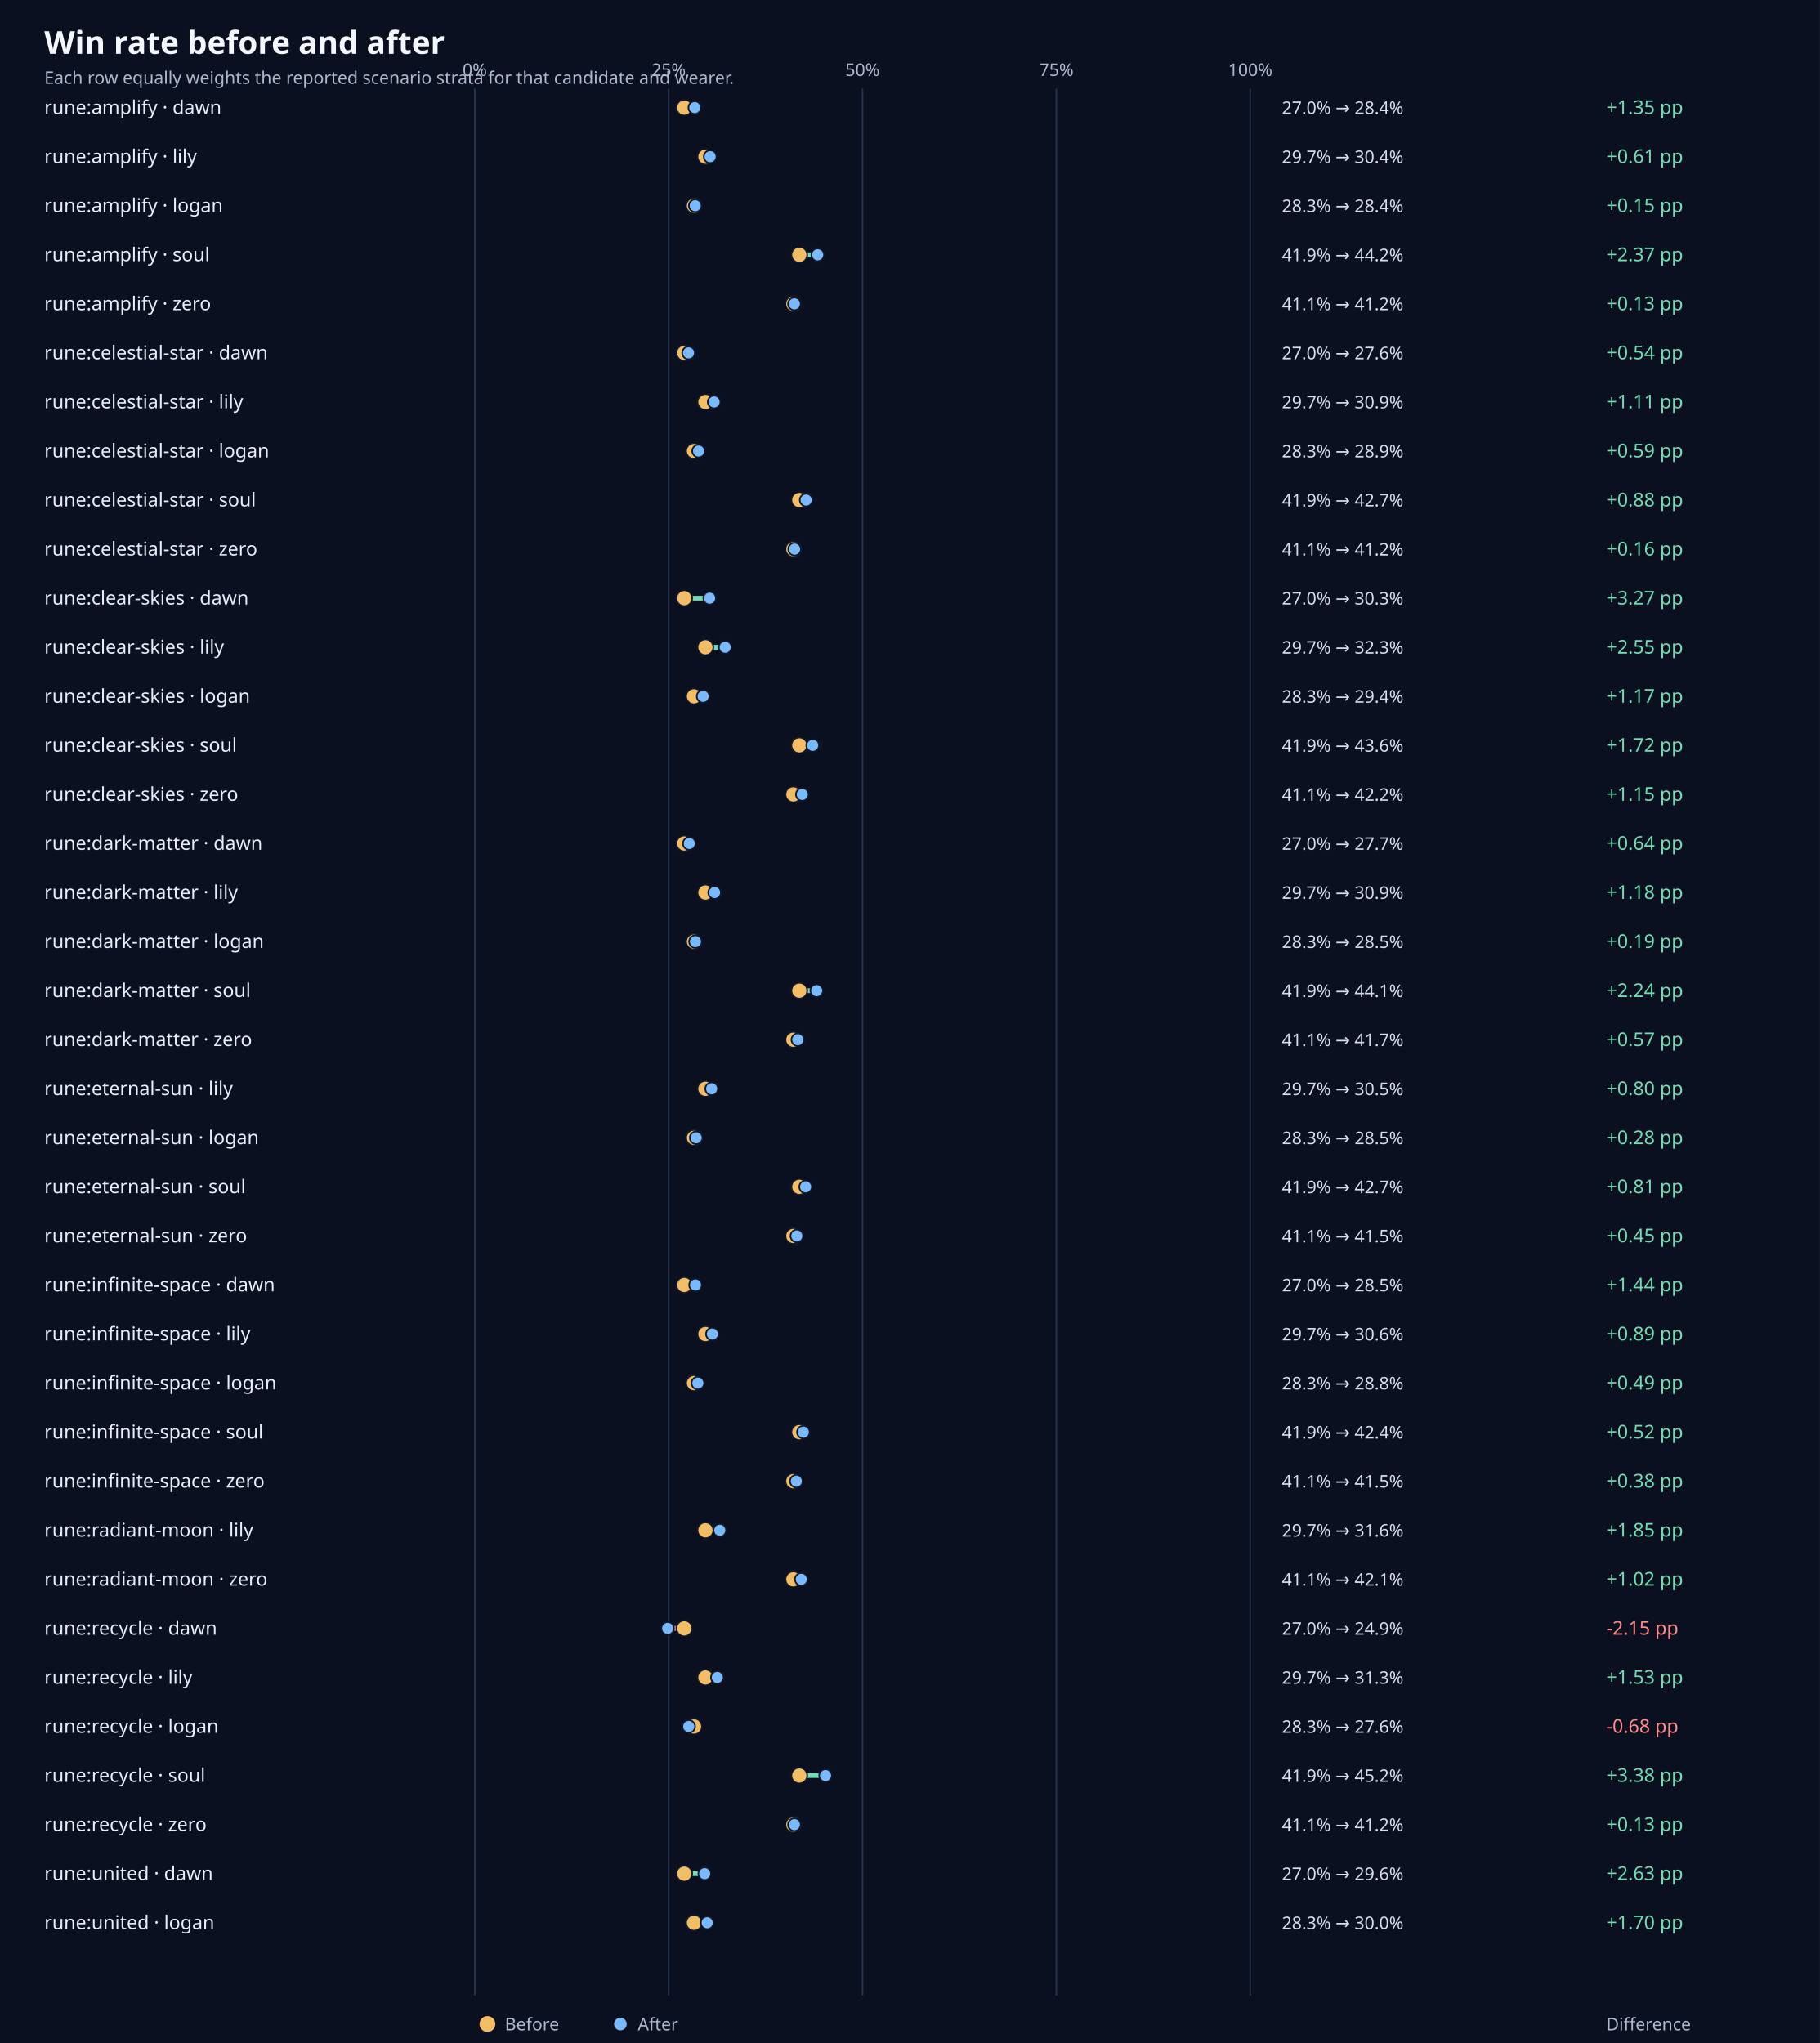
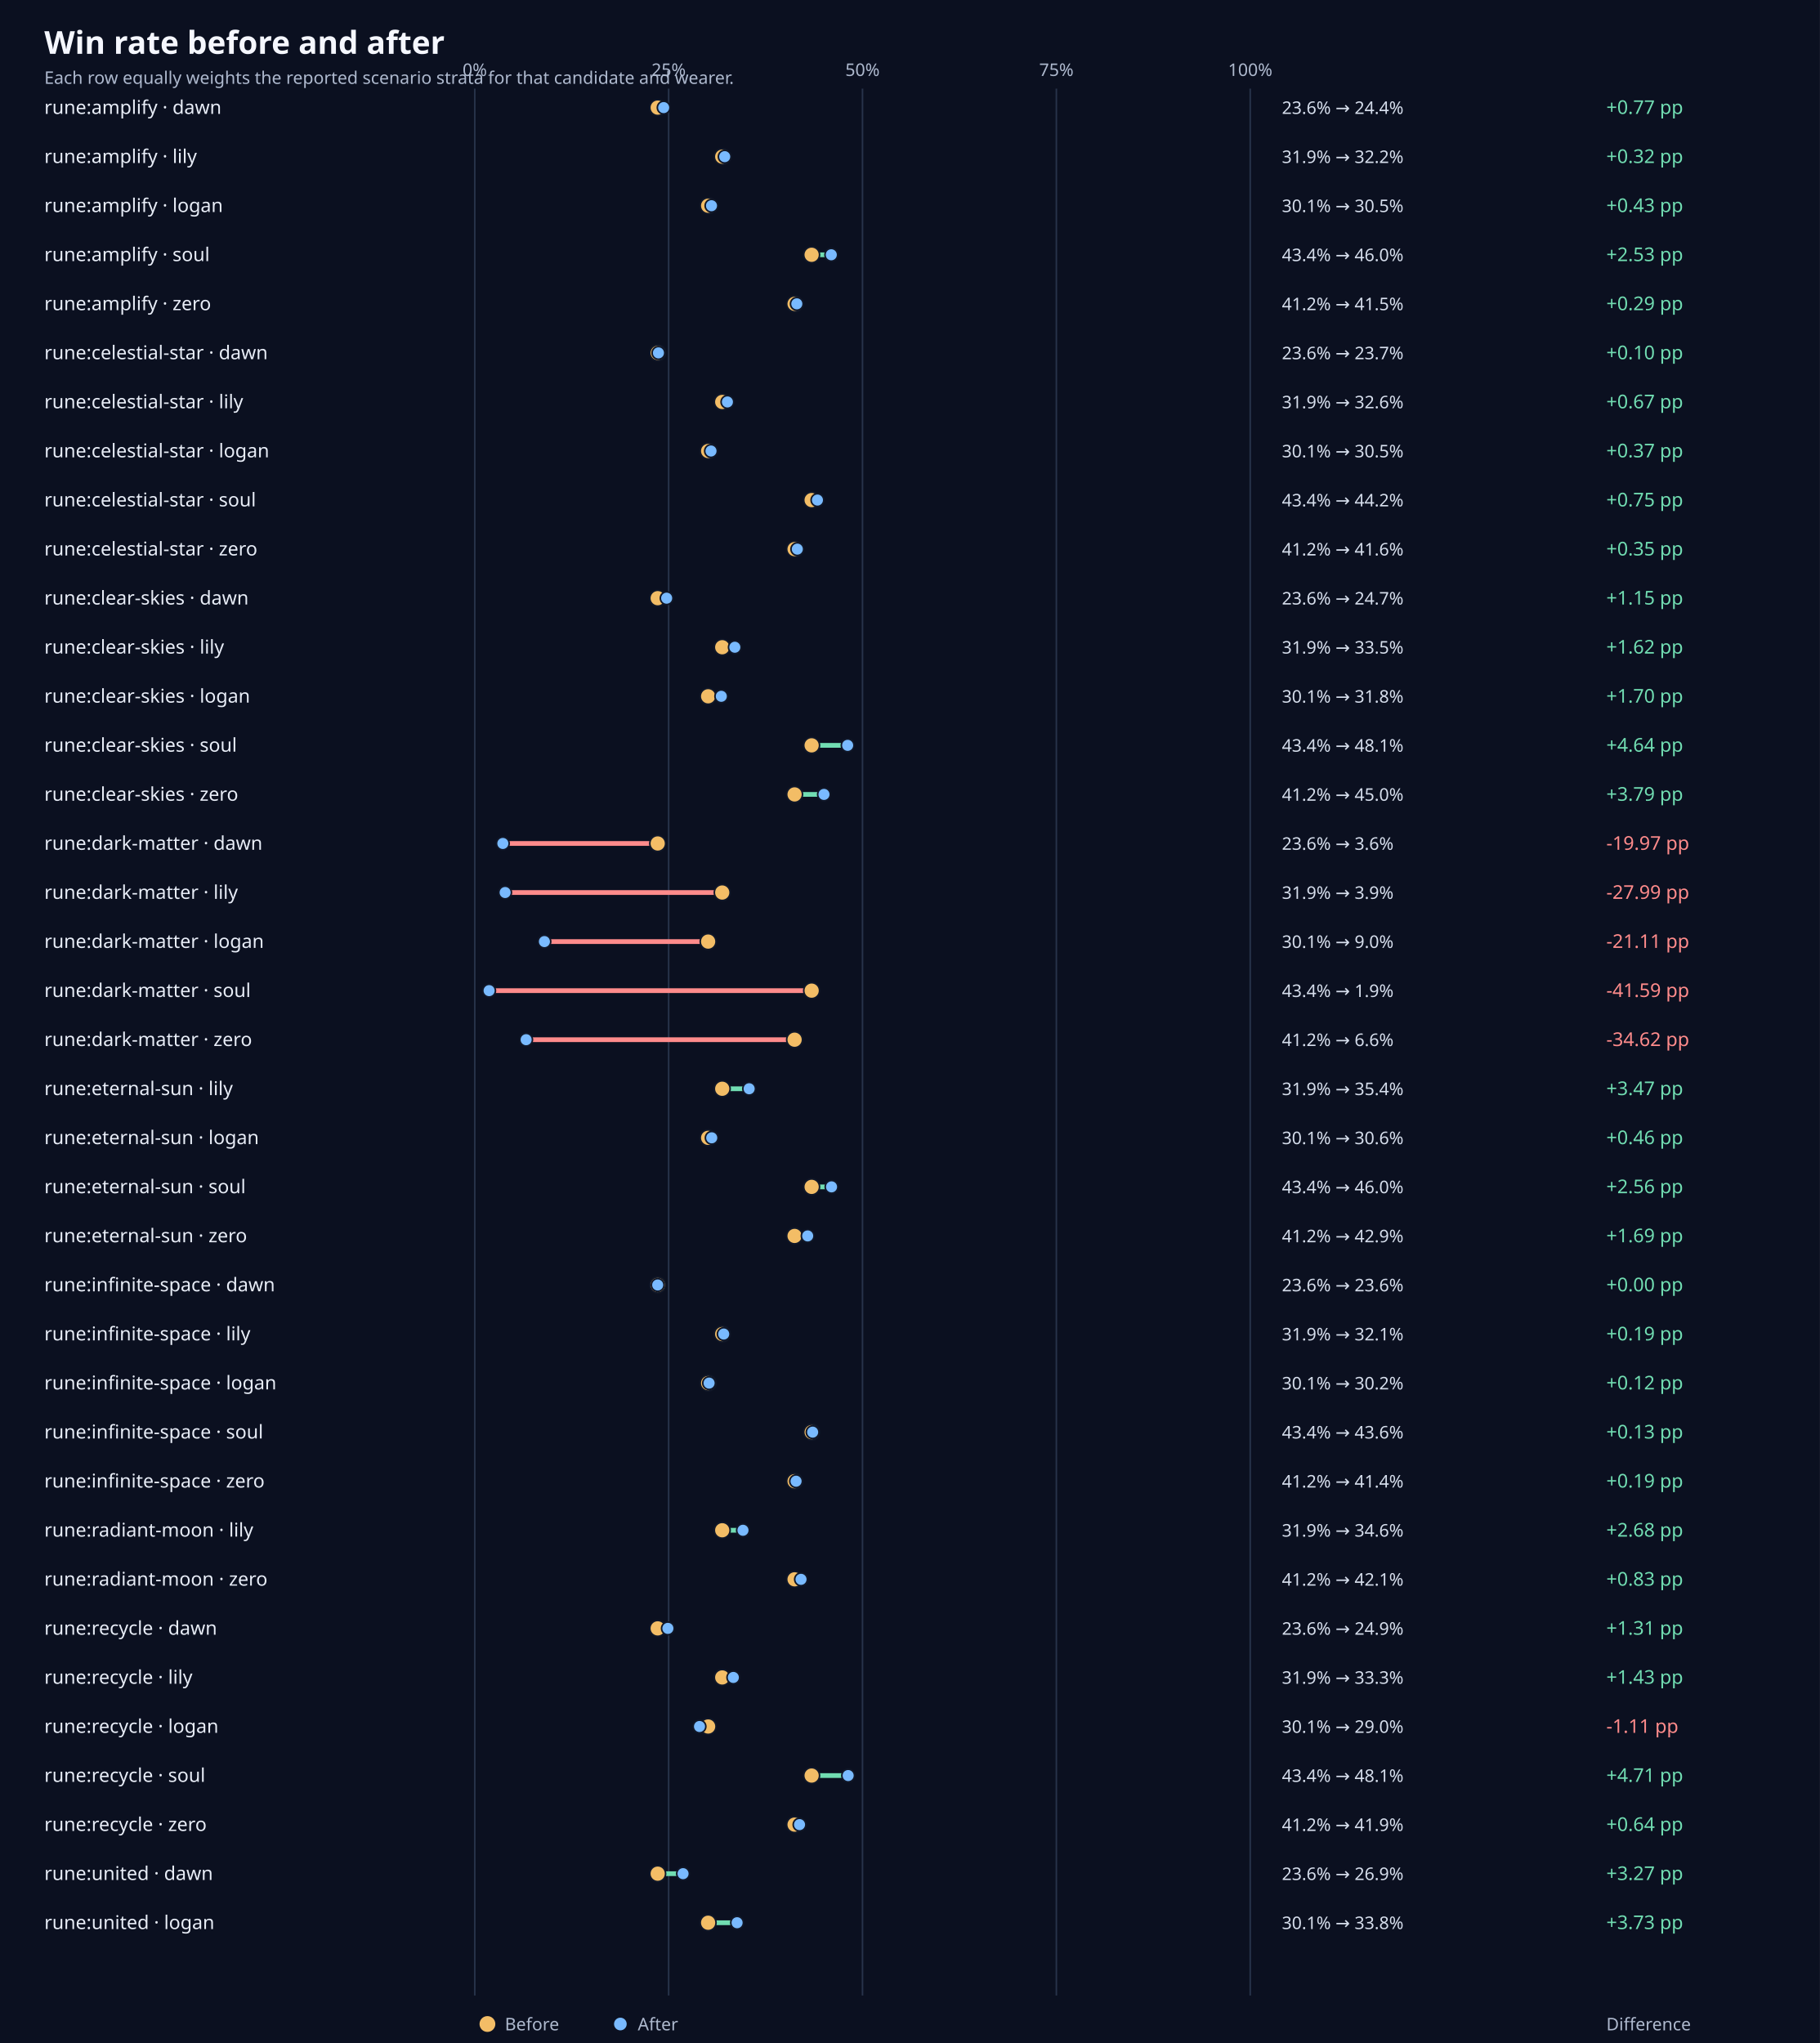
<svg xmlns="http://www.w3.org/2000/svg" viewBox="0 0 1150 1291" role="img" aria-labelledby="title description">
  <rect width="100%" height="100%" fill="#0b1020" />
  <text x="28" y="34" fill="#f5f7ff" font-size="20" font-family="system-ui,sans-serif" font-weight="700">Win rate before and after</text>
  <text x="28" y="53" fill="#aeb9ce" font-size="11" font-family="system-ui,sans-serif">Each row equally weights the reported scenario strata for that candidate and wearer.</text>
  <line x1="300" y1="56" x2="300" y2="1261" stroke="#27334a" stroke-width="1" />
  <text x="300" y="48" fill="#aeb9ce" font-size="11" text-anchor="middle" font-family="system-ui,sans-serif">0%</text>
  <line x1="422.5" y1="56" x2="422.5" y2="1261" stroke="#27334a" stroke-width="1" />
  <text x="422.5" y="48" fill="#aeb9ce" font-size="11" text-anchor="middle" font-family="system-ui,sans-serif">25%</text>
  <line x1="545" y1="56" x2="545" y2="1261" stroke="#27334a" stroke-width="1" />
  <text x="545" y="48" fill="#aeb9ce" font-size="11" text-anchor="middle" font-family="system-ui,sans-serif">50%</text>
  <line x1="667.5" y1="56" x2="667.5" y2="1261" stroke="#27334a" stroke-width="1" />
  <text x="667.5" y="48" fill="#aeb9ce" font-size="11" text-anchor="middle" font-family="system-ui,sans-serif">75%</text>
  <line x1="790" y1="56" x2="790" y2="1261" stroke="#27334a" stroke-width="1" />
  <text x="790" y="48" fill="#aeb9ce" font-size="11" text-anchor="middle" font-family="system-ui,sans-serif">100%</text>
  <text x="28" y="72" fill="#e8edf7" font-size="12" font-family="system-ui,sans-serif">rune:amplify · dawn</text>
-   <line x1="432.394" y1="68" x2="438.99" y2="68" stroke="#71ddb2" stroke-width="3" />
-   <circle cx="432.394" cy="68" r="5" fill="#f3bd66" stroke="#101728" stroke-width="1" />
-   <circle cx="438.99" cy="68" r="4" fill="#79baff" stroke="#101728" stroke-width="1" />
-   <text x="810" y="72" fill="#d6deec" font-size="11" font-family="system-ui,sans-serif">27.0% → 28.4%</text>
-   <text x="1015" y="72" fill="#71ddb2" font-size="12" font-family="system-ui,sans-serif">+1.35 pp</text>
+   <line x1="415.59" y1="68" x2="419.359" y2="68" stroke="#71ddb2" stroke-width="3" />
+   <circle cx="415.59" cy="68" r="5" fill="#f3bd66" stroke="#101728" stroke-width="1" />
+   <circle cx="419.359" cy="68" r="4" fill="#79baff" stroke="#101728" stroke-width="1" />
+   <text x="810" y="72" fill="#d6deec" font-size="11" font-family="system-ui,sans-serif">23.6% → 24.4%</text>
+   <text x="1015" y="72" fill="#71ddb2" font-size="12" font-family="system-ui,sans-serif">+0.77 pp</text>
  <text x="28" y="103" fill="#e8edf7" font-size="12" font-family="system-ui,sans-serif">rune:amplify · lily</text>
-   <line x1="445.752" y1="99" x2="448.717" y2="99" stroke="#71ddb2" stroke-width="3" />
-   <circle cx="445.752" cy="99" r="5" fill="#f3bd66" stroke="#101728" stroke-width="1" />
-   <circle cx="448.717" cy="99" r="4" fill="#79baff" stroke="#101728" stroke-width="1" />
-   <text x="810" y="103" fill="#d6deec" font-size="11" font-family="system-ui,sans-serif">29.7% → 30.4%</text>
-   <text x="1015" y="103" fill="#71ddb2" font-size="12" font-family="system-ui,sans-serif">+0.61 pp</text>
+   <line x1="456.363" y1="99" x2="457.924" y2="99" stroke="#71ddb2" stroke-width="3" />
+   <circle cx="456.363" cy="99" r="5" fill="#f3bd66" stroke="#101728" stroke-width="1" />
+   <circle cx="457.924" cy="99" r="4" fill="#79baff" stroke="#101728" stroke-width="1" />
+   <text x="810" y="103" fill="#d6deec" font-size="11" font-family="system-ui,sans-serif">31.9% → 32.2%</text>
+   <text x="1015" y="103" fill="#71ddb2" font-size="12" font-family="system-ui,sans-serif">+0.32 pp</text>
  <text x="28" y="134" fill="#e8edf7" font-size="12" font-family="system-ui,sans-serif">rune:amplify · logan</text>
-   <line x1="438.531" y1="130" x2="439.287" y2="130" stroke="#71ddb2" stroke-width="3" />
-   <circle cx="438.531" cy="130" r="5" fill="#f3bd66" stroke="#101728" stroke-width="1" />
-   <circle cx="439.287" cy="130" r="4" fill="#79baff" stroke="#101728" stroke-width="1" />
-   <text x="810" y="134" fill="#d6deec" font-size="11" font-family="system-ui,sans-serif">28.3% → 28.4%</text>
-   <text x="1015" y="134" fill="#71ddb2" font-size="12" font-family="system-ui,sans-serif">+0.15 pp</text>
+   <line x1="447.454" y1="130" x2="449.571" y2="130" stroke="#71ddb2" stroke-width="3" />
+   <circle cx="447.454" cy="130" r="5" fill="#f3bd66" stroke="#101728" stroke-width="1" />
+   <circle cx="449.571" cy="130" r="4" fill="#79baff" stroke="#101728" stroke-width="1" />
+   <text x="810" y="134" fill="#d6deec" font-size="11" font-family="system-ui,sans-serif">30.1% → 30.5%</text>
+   <text x="1015" y="134" fill="#71ddb2" font-size="12" font-family="system-ui,sans-serif">+0.43 pp</text>
  <text x="28" y="165" fill="#e8edf7" font-size="12" font-family="system-ui,sans-serif">rune:amplify · soul</text>
-   <line x1="505.068" y1="161" x2="516.682" y2="161" stroke="#71ddb2" stroke-width="3" />
-   <circle cx="505.068" cy="161" r="5" fill="#f3bd66" stroke="#101728" stroke-width="1" />
-   <circle cx="516.682" cy="161" r="4" fill="#79baff" stroke="#101728" stroke-width="1" />
-   <text x="810" y="165" fill="#d6deec" font-size="11" font-family="system-ui,sans-serif">41.9% → 44.2%</text>
-   <text x="1015" y="165" fill="#71ddb2" font-size="12" font-family="system-ui,sans-serif">+2.37 pp</text>
+   <line x1="512.864" y1="161" x2="525.273" y2="161" stroke="#71ddb2" stroke-width="3" />
+   <circle cx="512.864" cy="161" r="5" fill="#f3bd66" stroke="#101728" stroke-width="1" />
+   <circle cx="525.273" cy="161" r="4" fill="#79baff" stroke="#101728" stroke-width="1" />
+   <text x="810" y="165" fill="#d6deec" font-size="11" font-family="system-ui,sans-serif">43.4% → 46.0%</text>
+   <text x="1015" y="165" fill="#71ddb2" font-size="12" font-family="system-ui,sans-serif">+2.53 pp</text>
  <text x="28" y="196" fill="#e8edf7" font-size="12" font-family="system-ui,sans-serif">rune:amplify · zero</text>
-   <line x1="501.306" y1="192" x2="501.93" y2="192" stroke="#71ddb2" stroke-width="3" />
-   <circle cx="501.306" cy="192" r="5" fill="#f3bd66" stroke="#101728" stroke-width="1" />
-   <circle cx="501.93" cy="192" r="4" fill="#79baff" stroke="#101728" stroke-width="1" />
-   <text x="810" y="196" fill="#d6deec" font-size="11" font-family="system-ui,sans-serif">41.1% → 41.2%</text>
-   <text x="1015" y="196" fill="#71ddb2" font-size="12" font-family="system-ui,sans-serif">+0.13 pp</text>
+   <line x1="502.086" y1="192" x2="503.49" y2="192" stroke="#71ddb2" stroke-width="3" />
+   <circle cx="502.086" cy="192" r="5" fill="#f3bd66" stroke="#101728" stroke-width="1" />
+   <circle cx="503.49" cy="192" r="4" fill="#79baff" stroke="#101728" stroke-width="1" />
+   <text x="810" y="196" fill="#d6deec" font-size="11" font-family="system-ui,sans-serif">41.2% → 41.5%</text>
+   <text x="1015" y="196" fill="#71ddb2" font-size="12" font-family="system-ui,sans-serif">+0.29 pp</text>
  <text x="28" y="227" fill="#e8edf7" font-size="12" font-family="system-ui,sans-serif">rune:celestial-star · dawn</text>
-   <line x1="432.394" y1="223" x2="435.064" y2="223" stroke="#71ddb2" stroke-width="3" />
-   <circle cx="432.394" cy="223" r="5" fill="#f3bd66" stroke="#101728" stroke-width="1" />
-   <circle cx="435.064" cy="223" r="4" fill="#79baff" stroke="#101728" stroke-width="1" />
-   <text x="810" y="227" fill="#d6deec" font-size="11" font-family="system-ui,sans-serif">27.0% → 27.6%</text>
-   <text x="1015" y="227" fill="#71ddb2" font-size="12" font-family="system-ui,sans-serif">+0.54 pp</text>
+   <line x1="415.59" y1="223" x2="416.061" y2="223" stroke="#71ddb2" stroke-width="3" />
+   <circle cx="415.59" cy="223" r="5" fill="#f3bd66" stroke="#101728" stroke-width="1" />
+   <circle cx="416.061" cy="223" r="4" fill="#79baff" stroke="#101728" stroke-width="1" />
+   <text x="810" y="227" fill="#d6deec" font-size="11" font-family="system-ui,sans-serif">23.6% → 23.7%</text>
+   <text x="1015" y="227" fill="#71ddb2" font-size="12" font-family="system-ui,sans-serif">+0.10 pp</text>
  <text x="28" y="258" fill="#e8edf7" font-size="12" font-family="system-ui,sans-serif">rune:celestial-star · lily</text>
-   <line x1="445.752" y1="254" x2="451.213" y2="254" stroke="#71ddb2" stroke-width="3" />
-   <circle cx="445.752" cy="254" r="5" fill="#f3bd66" stroke="#101728" stroke-width="1" />
-   <circle cx="451.213" cy="254" r="4" fill="#79baff" stroke="#101728" stroke-width="1" />
-   <text x="810" y="258" fill="#d6deec" font-size="11" font-family="system-ui,sans-serif">29.7% → 30.9%</text>
-   <text x="1015" y="258" fill="#71ddb2" font-size="12" font-family="system-ui,sans-serif">+1.11 pp</text>
+   <line x1="456.363" y1="254" x2="459.64" y2="254" stroke="#71ddb2" stroke-width="3" />
+   <circle cx="456.363" cy="254" r="5" fill="#f3bd66" stroke="#101728" stroke-width="1" />
+   <circle cx="459.64" cy="254" r="4" fill="#79baff" stroke="#101728" stroke-width="1" />
+   <text x="810" y="258" fill="#d6deec" font-size="11" font-family="system-ui,sans-serif">31.9% → 32.6%</text>
+   <text x="1015" y="258" fill="#71ddb2" font-size="12" font-family="system-ui,sans-serif">+0.67 pp</text>
  <text x="28" y="289" fill="#e8edf7" font-size="12" font-family="system-ui,sans-serif">rune:celestial-star · logan</text>
-   <line x1="438.531" y1="285" x2="441.404" y2="285" stroke="#71ddb2" stroke-width="3" />
-   <circle cx="438.531" cy="285" r="5" fill="#f3bd66" stroke="#101728" stroke-width="1" />
-   <circle cx="441.404" cy="285" r="4" fill="#79baff" stroke="#101728" stroke-width="1" />
-   <text x="810" y="289" fill="#d6deec" font-size="11" font-family="system-ui,sans-serif">28.3% → 28.9%</text>
-   <text x="1015" y="289" fill="#71ddb2" font-size="12" font-family="system-ui,sans-serif">+0.59 pp</text>
+   <line x1="447.454" y1="285" x2="449.269" y2="285" stroke="#71ddb2" stroke-width="3" />
+   <circle cx="447.454" cy="285" r="5" fill="#f3bd66" stroke="#101728" stroke-width="1" />
+   <circle cx="449.269" cy="285" r="4" fill="#79baff" stroke="#101728" stroke-width="1" />
+   <text x="810" y="289" fill="#d6deec" font-size="11" font-family="system-ui,sans-serif">30.1% → 30.5%</text>
+   <text x="1015" y="289" fill="#71ddb2" font-size="12" font-family="system-ui,sans-serif">+0.37 pp</text>
  <text x="28" y="320" fill="#e8edf7" font-size="12" font-family="system-ui,sans-serif">rune:celestial-star · soul</text>
-   <line x1="505.068" y1="316" x2="509.364" y2="316" stroke="#71ddb2" stroke-width="3" />
-   <circle cx="505.068" cy="316" r="5" fill="#f3bd66" stroke="#101728" stroke-width="1" />
-   <circle cx="509.364" cy="316" r="4" fill="#79baff" stroke="#101728" stroke-width="1" />
-   <text x="810" y="320" fill="#d6deec" font-size="11" font-family="system-ui,sans-serif">41.9% → 42.7%</text>
-   <text x="1015" y="320" fill="#71ddb2" font-size="12" font-family="system-ui,sans-serif">+0.88 pp</text>
+   <line x1="512.864" y1="316" x2="516.523" y2="316" stroke="#71ddb2" stroke-width="3" />
+   <circle cx="512.864" cy="316" r="5" fill="#f3bd66" stroke="#101728" stroke-width="1" />
+   <circle cx="516.523" cy="316" r="4" fill="#79baff" stroke="#101728" stroke-width="1" />
+   <text x="810" y="320" fill="#d6deec" font-size="11" font-family="system-ui,sans-serif">43.4% → 44.2%</text>
+   <text x="1015" y="320" fill="#71ddb2" font-size="12" font-family="system-ui,sans-serif">+0.75 pp</text>
  <text x="28" y="351" fill="#e8edf7" font-size="12" font-family="system-ui,sans-serif">rune:celestial-star · zero</text>
-   <line x1="501.306" y1="347" x2="502.086" y2="347" stroke="#71ddb2" stroke-width="3" />
-   <circle cx="501.306" cy="347" r="5" fill="#f3bd66" stroke="#101728" stroke-width="1" />
-   <circle cx="502.086" cy="347" r="4" fill="#79baff" stroke="#101728" stroke-width="1" />
-   <text x="810" y="351" fill="#d6deec" font-size="11" font-family="system-ui,sans-serif">41.1% → 41.2%</text>
-   <text x="1015" y="351" fill="#71ddb2" font-size="12" font-family="system-ui,sans-serif">+0.16 pp</text>
+   <line x1="502.086" y1="347" x2="503.803" y2="347" stroke="#71ddb2" stroke-width="3" />
+   <circle cx="502.086" cy="347" r="5" fill="#f3bd66" stroke="#101728" stroke-width="1" />
+   <circle cx="503.803" cy="347" r="4" fill="#79baff" stroke="#101728" stroke-width="1" />
+   <text x="810" y="351" fill="#d6deec" font-size="11" font-family="system-ui,sans-serif">41.2% → 41.6%</text>
+   <text x="1015" y="351" fill="#71ddb2" font-size="12" font-family="system-ui,sans-serif">+0.35 pp</text>
  <text x="28" y="382" fill="#e8edf7" font-size="12" font-family="system-ui,sans-serif">rune:clear-skies · dawn</text>
-   <line x1="432.394" y1="378" x2="448.413" y2="378" stroke="#71ddb2" stroke-width="3" />
-   <circle cx="432.394" cy="378" r="5" fill="#f3bd66" stroke="#101728" stroke-width="1" />
-   <circle cx="448.413" cy="378" r="4" fill="#79baff" stroke="#101728" stroke-width="1" />
-   <text x="810" y="382" fill="#d6deec" font-size="11" font-family="system-ui,sans-serif">27.0% → 30.3%</text>
-   <text x="1015" y="382" fill="#71ddb2" font-size="12" font-family="system-ui,sans-serif">+3.27 pp</text>
+   <line x1="415.59" y1="378" x2="421.244" y2="378" stroke="#71ddb2" stroke-width="3" />
+   <circle cx="415.59" cy="378" r="5" fill="#f3bd66" stroke="#101728" stroke-width="1" />
+   <circle cx="421.244" cy="378" r="4" fill="#79baff" stroke="#101728" stroke-width="1" />
+   <text x="810" y="382" fill="#d6deec" font-size="11" font-family="system-ui,sans-serif">23.6% → 24.7%</text>
+   <text x="1015" y="382" fill="#71ddb2" font-size="12" font-family="system-ui,sans-serif">+1.15 pp</text>
  <text x="28" y="413" fill="#e8edf7" font-size="12" font-family="system-ui,sans-serif">rune:clear-skies · lily</text>
-   <line x1="445.752" y1="409" x2="458.236" y2="409" stroke="#71ddb2" stroke-width="3" />
-   <circle cx="445.752" cy="409" r="5" fill="#f3bd66" stroke="#101728" stroke-width="1" />
-   <circle cx="458.236" cy="409" r="4" fill="#79baff" stroke="#101728" stroke-width="1" />
-   <text x="810" y="413" fill="#d6deec" font-size="11" font-family="system-ui,sans-serif">29.7% → 32.3%</text>
-   <text x="1015" y="413" fill="#71ddb2" font-size="12" font-family="system-ui,sans-serif">+2.55 pp</text>
+   <line x1="456.363" y1="409" x2="464.322" y2="409" stroke="#71ddb2" stroke-width="3" />
+   <circle cx="456.363" cy="409" r="5" fill="#f3bd66" stroke="#101728" stroke-width="1" />
+   <circle cx="464.322" cy="409" r="4" fill="#79baff" stroke="#101728" stroke-width="1" />
+   <text x="810" y="413" fill="#d6deec" font-size="11" font-family="system-ui,sans-serif">31.9% → 33.5%</text>
+   <text x="1015" y="413" fill="#71ddb2" font-size="12" font-family="system-ui,sans-serif">+1.62 pp</text>
  <text x="28" y="444" fill="#e8edf7" font-size="12" font-family="system-ui,sans-serif">rune:clear-skies · logan</text>
-   <line x1="438.531" y1="440" x2="444.278" y2="440" stroke="#71ddb2" stroke-width="3" />
-   <circle cx="438.531" cy="440" r="5" fill="#f3bd66" stroke="#101728" stroke-width="1" />
-   <circle cx="444.278" cy="440" r="4" fill="#79baff" stroke="#101728" stroke-width="1" />
-   <text x="810" y="444" fill="#d6deec" font-size="11" font-family="system-ui,sans-serif">28.3% → 29.4%</text>
-   <text x="1015" y="444" fill="#71ddb2" font-size="12" font-family="system-ui,sans-serif">+1.17 pp</text>
+   <line x1="447.454" y1="440" x2="455.772" y2="440" stroke="#71ddb2" stroke-width="3" />
+   <circle cx="447.454" cy="440" r="5" fill="#f3bd66" stroke="#101728" stroke-width="1" />
+   <circle cx="455.772" cy="440" r="4" fill="#79baff" stroke="#101728" stroke-width="1" />
+   <text x="810" y="444" fill="#d6deec" font-size="11" font-family="system-ui,sans-serif">30.1% → 31.8%</text>
+   <text x="1015" y="444" fill="#71ddb2" font-size="12" font-family="system-ui,sans-serif">+1.70 pp</text>
  <text x="28" y="475" fill="#e8edf7" font-size="12" font-family="system-ui,sans-serif">rune:clear-skies · soul</text>
-   <line x1="505.068" y1="471" x2="513.5" y2="471" stroke="#71ddb2" stroke-width="3" />
-   <circle cx="505.068" cy="471" r="5" fill="#f3bd66" stroke="#101728" stroke-width="1" />
-   <circle cx="513.5" cy="471" r="4" fill="#79baff" stroke="#101728" stroke-width="1" />
-   <text x="810" y="475" fill="#d6deec" font-size="11" font-family="system-ui,sans-serif">41.9% → 43.6%</text>
-   <text x="1015" y="475" fill="#71ddb2" font-size="12" font-family="system-ui,sans-serif">+1.72 pp</text>
+   <line x1="512.864" y1="471" x2="535.614" y2="471" stroke="#71ddb2" stroke-width="3" />
+   <circle cx="512.864" cy="471" r="5" fill="#f3bd66" stroke="#101728" stroke-width="1" />
+   <circle cx="535.614" cy="471" r="4" fill="#79baff" stroke="#101728" stroke-width="1" />
+   <text x="810" y="475" fill="#d6deec" font-size="11" font-family="system-ui,sans-serif">43.4% → 48.1%</text>
+   <text x="1015" y="475" fill="#71ddb2" font-size="12" font-family="system-ui,sans-serif">+4.64 pp</text>
  <text x="28" y="506" fill="#e8edf7" font-size="12" font-family="system-ui,sans-serif">rune:clear-skies · zero</text>
-   <line x1="501.306" y1="502" x2="506.924" y2="502" stroke="#71ddb2" stroke-width="3" />
-   <circle cx="501.306" cy="502" r="5" fill="#f3bd66" stroke="#101728" stroke-width="1" />
-   <circle cx="506.924" cy="502" r="4" fill="#79baff" stroke="#101728" stroke-width="1" />
-   <text x="810" y="506" fill="#d6deec" font-size="11" font-family="system-ui,sans-serif">41.1% → 42.2%</text>
-   <text x="1015" y="506" fill="#71ddb2" font-size="12" font-family="system-ui,sans-serif">+1.15 pp</text>
+   <line x1="502.086" y1="502" x2="520.656" y2="502" stroke="#71ddb2" stroke-width="3" />
+   <circle cx="502.086" cy="502" r="5" fill="#f3bd66" stroke="#101728" stroke-width="1" />
+   <circle cx="520.656" cy="502" r="4" fill="#79baff" stroke="#101728" stroke-width="1" />
+   <text x="810" y="506" fill="#d6deec" font-size="11" font-family="system-ui,sans-serif">41.2% → 45.0%</text>
+   <text x="1015" y="506" fill="#71ddb2" font-size="12" font-family="system-ui,sans-serif">+3.79 pp</text>
  <text x="28" y="537" fill="#e8edf7" font-size="12" font-family="system-ui,sans-serif">rune:dark-matter · dawn</text>
-   <line x1="432.394" y1="533" x2="435.535" y2="533" stroke="#71ddb2" stroke-width="3" />
-   <circle cx="432.394" cy="533" r="5" fill="#f3bd66" stroke="#101728" stroke-width="1" />
-   <circle cx="435.535" cy="533" r="4" fill="#79baff" stroke="#101728" stroke-width="1" />
-   <text x="810" y="537" fill="#d6deec" font-size="11" font-family="system-ui,sans-serif">27.0% → 27.7%</text>
-   <text x="1015" y="537" fill="#71ddb2" font-size="12" font-family="system-ui,sans-serif">+0.64 pp</text>
+   <line x1="415.59" y1="533" x2="317.747" y2="533" stroke="#ff8b8b" stroke-width="3" />
+   <circle cx="415.59" cy="533" r="5" fill="#f3bd66" stroke="#101728" stroke-width="1" />
+   <circle cx="317.747" cy="533" r="4" fill="#79baff" stroke="#101728" stroke-width="1" />
+   <text x="810" y="537" fill="#d6deec" font-size="11" font-family="system-ui,sans-serif">23.6% → 3.6%</text>
+   <text x="1015" y="537" fill="#ff8b8b" font-size="12" font-family="system-ui,sans-serif">-19.97 pp</text>
  <text x="28" y="568" fill="#e8edf7" font-size="12" font-family="system-ui,sans-serif">rune:dark-matter · lily</text>
-   <line x1="445.752" y1="564" x2="451.525" y2="564" stroke="#71ddb2" stroke-width="3" />
-   <circle cx="445.752" cy="564" r="5" fill="#f3bd66" stroke="#101728" stroke-width="1" />
-   <circle cx="451.525" cy="564" r="4" fill="#79baff" stroke="#101728" stroke-width="1" />
-   <text x="810" y="568" fill="#d6deec" font-size="11" font-family="system-ui,sans-serif">29.7% → 30.9%</text>
-   <text x="1015" y="568" fill="#71ddb2" font-size="12" font-family="system-ui,sans-serif">+1.18 pp</text>
+   <line x1="456.363" y1="564" x2="319.194" y2="564" stroke="#ff8b8b" stroke-width="3" />
+   <circle cx="456.363" cy="564" r="5" fill="#f3bd66" stroke="#101728" stroke-width="1" />
+   <circle cx="319.194" cy="564" r="4" fill="#79baff" stroke="#101728" stroke-width="1" />
+   <text x="810" y="568" fill="#d6deec" font-size="11" font-family="system-ui,sans-serif">31.9% → 3.9%</text>
+   <text x="1015" y="568" fill="#ff8b8b" font-size="12" font-family="system-ui,sans-serif">-27.99 pp</text>
  <text x="28" y="599" fill="#e8edf7" font-size="12" font-family="system-ui,sans-serif">rune:dark-matter · logan</text>
-   <line x1="438.531" y1="595" x2="439.438" y2="595" stroke="#71ddb2" stroke-width="3" />
-   <circle cx="438.531" cy="595" r="5" fill="#f3bd66" stroke="#101728" stroke-width="1" />
-   <circle cx="439.438" cy="595" r="4" fill="#79baff" stroke="#101728" stroke-width="1" />
-   <text x="810" y="599" fill="#d6deec" font-size="11" font-family="system-ui,sans-serif">28.3% → 28.5%</text>
-   <text x="1015" y="599" fill="#71ddb2" font-size="12" font-family="system-ui,sans-serif">+0.19 pp</text>
+   <line x1="447.454" y1="595" x2="344.009" y2="595" stroke="#ff8b8b" stroke-width="3" />
+   <circle cx="447.454" cy="595" r="5" fill="#f3bd66" stroke="#101728" stroke-width="1" />
+   <circle cx="344.009" cy="595" r="4" fill="#79baff" stroke="#101728" stroke-width="1" />
+   <text x="810" y="599" fill="#d6deec" font-size="11" font-family="system-ui,sans-serif">30.1% → 9.0%</text>
+   <text x="1015" y="599" fill="#ff8b8b" font-size="12" font-family="system-ui,sans-serif">-21.11 pp</text>
  <text x="28" y="630" fill="#e8edf7" font-size="12" font-family="system-ui,sans-serif">rune:dark-matter · soul</text>
-   <line x1="505.068" y1="626" x2="516.045" y2="626" stroke="#71ddb2" stroke-width="3" />
-   <circle cx="505.068" cy="626" r="5" fill="#f3bd66" stroke="#101728" stroke-width="1" />
-   <circle cx="516.045" cy="626" r="4" fill="#79baff" stroke="#101728" stroke-width="1" />
-   <text x="810" y="630" fill="#d6deec" font-size="11" font-family="system-ui,sans-serif">41.9% → 44.1%</text>
-   <text x="1015" y="630" fill="#71ddb2" font-size="12" font-family="system-ui,sans-serif">+2.24 pp</text>
+   <line x1="512.864" y1="626" x2="309.068" y2="626" stroke="#ff8b8b" stroke-width="3" />
+   <circle cx="512.864" cy="626" r="5" fill="#f3bd66" stroke="#101728" stroke-width="1" />
+   <circle cx="309.068" cy="626" r="4" fill="#79baff" stroke="#101728" stroke-width="1" />
+   <text x="810" y="630" fill="#d6deec" font-size="11" font-family="system-ui,sans-serif">43.4% → 1.9%</text>
+   <text x="1015" y="630" fill="#ff8b8b" font-size="12" font-family="system-ui,sans-serif">-41.59 pp</text>
  <text x="28" y="661" fill="#e8edf7" font-size="12" font-family="system-ui,sans-serif">rune:dark-matter · zero</text>
-   <line x1="501.306" y1="657" x2="504.115" y2="657" stroke="#71ddb2" stroke-width="3" />
-   <circle cx="501.306" cy="657" r="5" fill="#f3bd66" stroke="#101728" stroke-width="1" />
-   <circle cx="504.115" cy="657" r="4" fill="#79baff" stroke="#101728" stroke-width="1" />
-   <text x="810" y="661" fill="#d6deec" font-size="11" font-family="system-ui,sans-serif">41.1% → 41.7%</text>
-   <text x="1015" y="661" fill="#71ddb2" font-size="12" font-family="system-ui,sans-serif">+0.57 pp</text>
+   <line x1="502.086" y1="657" x2="332.459" y2="657" stroke="#ff8b8b" stroke-width="3" />
+   <circle cx="502.086" cy="657" r="5" fill="#f3bd66" stroke="#101728" stroke-width="1" />
+   <circle cx="332.459" cy="657" r="4" fill="#79baff" stroke="#101728" stroke-width="1" />
+   <text x="810" y="661" fill="#d6deec" font-size="11" font-family="system-ui,sans-serif">41.2% → 6.6%</text>
+   <text x="1015" y="661" fill="#ff8b8b" font-size="12" font-family="system-ui,sans-serif">-34.62 pp</text>
  <text x="28" y="692" fill="#e8edf7" font-size="12" font-family="system-ui,sans-serif">rune:eternal-sun · lily</text>
-   <line x1="445.752" y1="688" x2="449.653" y2="688" stroke="#71ddb2" stroke-width="3" />
-   <circle cx="445.752" cy="688" r="5" fill="#f3bd66" stroke="#101728" stroke-width="1" />
-   <circle cx="449.653" cy="688" r="4" fill="#79baff" stroke="#101728" stroke-width="1" />
-   <text x="810" y="692" fill="#d6deec" font-size="11" font-family="system-ui,sans-serif">29.7% → 30.5%</text>
-   <text x="1015" y="692" fill="#71ddb2" font-size="12" font-family="system-ui,sans-serif">+0.80 pp</text>
+   <line x1="456.363" y1="688" x2="473.373" y2="688" stroke="#71ddb2" stroke-width="3" />
+   <circle cx="456.363" cy="688" r="5" fill="#f3bd66" stroke="#101728" stroke-width="1" />
+   <circle cx="473.373" cy="688" r="4" fill="#79baff" stroke="#101728" stroke-width="1" />
+   <text x="810" y="692" fill="#d6deec" font-size="11" font-family="system-ui,sans-serif">31.9% → 35.4%</text>
+   <text x="1015" y="692" fill="#71ddb2" font-size="12" font-family="system-ui,sans-serif">+3.47 pp</text>
  <text x="28" y="723" fill="#e8edf7" font-size="12" font-family="system-ui,sans-serif">rune:eternal-sun · logan</text>
-   <line x1="438.531" y1="719" x2="439.892" y2="719" stroke="#71ddb2" stroke-width="3" />
-   <circle cx="438.531" cy="719" r="5" fill="#f3bd66" stroke="#101728" stroke-width="1" />
-   <circle cx="439.892" cy="719" r="4" fill="#79baff" stroke="#101728" stroke-width="1" />
-   <text x="810" y="723" fill="#d6deec" font-size="11" font-family="system-ui,sans-serif">28.3% → 28.5%</text>
-   <text x="1015" y="723" fill="#71ddb2" font-size="12" font-family="system-ui,sans-serif">+0.28 pp</text>
+   <line x1="447.454" y1="719" x2="449.722" y2="719" stroke="#71ddb2" stroke-width="3" />
+   <circle cx="447.454" cy="719" r="5" fill="#f3bd66" stroke="#101728" stroke-width="1" />
+   <circle cx="449.722" cy="719" r="4" fill="#79baff" stroke="#101728" stroke-width="1" />
+   <text x="810" y="723" fill="#d6deec" font-size="11" font-family="system-ui,sans-serif">30.1% → 30.6%</text>
+   <text x="1015" y="723" fill="#71ddb2" font-size="12" font-family="system-ui,sans-serif">+0.46 pp</text>
  <text x="28" y="754" fill="#e8edf7" font-size="12" font-family="system-ui,sans-serif">rune:eternal-sun · soul</text>
-   <line x1="505.068" y1="750" x2="509.045" y2="750" stroke="#71ddb2" stroke-width="3" />
-   <circle cx="505.068" cy="750" r="5" fill="#f3bd66" stroke="#101728" stroke-width="1" />
-   <circle cx="509.045" cy="750" r="4" fill="#79baff" stroke="#101728" stroke-width="1" />
-   <text x="810" y="754" fill="#d6deec" font-size="11" font-family="system-ui,sans-serif">41.9% → 42.7%</text>
-   <text x="1015" y="754" fill="#71ddb2" font-size="12" font-family="system-ui,sans-serif">+0.81 pp</text>
+   <line x1="512.864" y1="750" x2="525.432" y2="750" stroke="#71ddb2" stroke-width="3" />
+   <circle cx="512.864" cy="750" r="5" fill="#f3bd66" stroke="#101728" stroke-width="1" />
+   <circle cx="525.432" cy="750" r="4" fill="#79baff" stroke="#101728" stroke-width="1" />
+   <text x="810" y="754" fill="#d6deec" font-size="11" font-family="system-ui,sans-serif">43.4% → 46.0%</text>
+   <text x="1015" y="754" fill="#71ddb2" font-size="12" font-family="system-ui,sans-serif">+2.56 pp</text>
  <text x="28" y="785" fill="#e8edf7" font-size="12" font-family="system-ui,sans-serif">rune:eternal-sun · zero</text>
-   <line x1="501.306" y1="781" x2="503.49" y2="781" stroke="#71ddb2" stroke-width="3" />
-   <circle cx="501.306" cy="781" r="5" fill="#f3bd66" stroke="#101728" stroke-width="1" />
-   <circle cx="503.49" cy="781" r="4" fill="#79baff" stroke="#101728" stroke-width="1" />
-   <text x="810" y="785" fill="#d6deec" font-size="11" font-family="system-ui,sans-serif">41.1% → 41.5%</text>
-   <text x="1015" y="785" fill="#71ddb2" font-size="12" font-family="system-ui,sans-serif">+0.45 pp</text>
+   <line x1="502.086" y1="781" x2="510.357" y2="781" stroke="#71ddb2" stroke-width="3" />
+   <circle cx="502.086" cy="781" r="5" fill="#f3bd66" stroke="#101728" stroke-width="1" />
+   <circle cx="510.357" cy="781" r="4" fill="#79baff" stroke="#101728" stroke-width="1" />
+   <text x="810" y="785" fill="#d6deec" font-size="11" font-family="system-ui,sans-serif">41.2% → 42.9%</text>
+   <text x="1015" y="785" fill="#71ddb2" font-size="12" font-family="system-ui,sans-serif">+1.69 pp</text>
  <text x="28" y="816" fill="#e8edf7" font-size="12" font-family="system-ui,sans-serif">rune:infinite-space · dawn</text>
-   <line x1="432.394" y1="812" x2="439.462" y2="812" stroke="#71ddb2" stroke-width="3" />
-   <circle cx="432.394" cy="812" r="5" fill="#f3bd66" stroke="#101728" stroke-width="1" />
-   <circle cx="439.462" cy="812" r="4" fill="#79baff" stroke="#101728" stroke-width="1" />
-   <text x="810" y="816" fill="#d6deec" font-size="11" font-family="system-ui,sans-serif">27.0% → 28.5%</text>
-   <text x="1015" y="816" fill="#71ddb2" font-size="12" font-family="system-ui,sans-serif">+1.44 pp</text>
+   <line x1="415.59" y1="812" x2="415.59" y2="812" stroke="#71ddb2" stroke-width="3" />
+   <circle cx="415.59" cy="812" r="5" fill="#f3bd66" stroke="#101728" stroke-width="1" />
+   <circle cx="415.59" cy="812" r="4" fill="#79baff" stroke="#101728" stroke-width="1" />
+   <text x="810" y="816" fill="#d6deec" font-size="11" font-family="system-ui,sans-serif">23.6% → 23.6%</text>
+   <text x="1015" y="816" fill="#71ddb2" font-size="12" font-family="system-ui,sans-serif">+0.00 pp</text>
  <text x="28" y="847" fill="#e8edf7" font-size="12" font-family="system-ui,sans-serif">rune:infinite-space · lily</text>
-   <line x1="445.752" y1="843" x2="450.121" y2="843" stroke="#71ddb2" stroke-width="3" />
-   <circle cx="445.752" cy="843" r="5" fill="#f3bd66" stroke="#101728" stroke-width="1" />
-   <circle cx="450.121" cy="843" r="4" fill="#79baff" stroke="#101728" stroke-width="1" />
-   <text x="810" y="847" fill="#d6deec" font-size="11" font-family="system-ui,sans-serif">29.7% → 30.6%</text>
-   <text x="1015" y="847" fill="#71ddb2" font-size="12" font-family="system-ui,sans-serif">+0.89 pp</text>
+   <line x1="456.363" y1="843" x2="457.299" y2="843" stroke="#71ddb2" stroke-width="3" />
+   <circle cx="456.363" cy="843" r="5" fill="#f3bd66" stroke="#101728" stroke-width="1" />
+   <circle cx="457.299" cy="843" r="4" fill="#79baff" stroke="#101728" stroke-width="1" />
+   <text x="810" y="847" fill="#d6deec" font-size="11" font-family="system-ui,sans-serif">31.9% → 32.1%</text>
+   <text x="1015" y="847" fill="#71ddb2" font-size="12" font-family="system-ui,sans-serif">+0.19 pp</text>
  <text x="28" y="878" fill="#e8edf7" font-size="12" font-family="system-ui,sans-serif">rune:infinite-space · logan</text>
-   <line x1="438.531" y1="874" x2="440.951" y2="874" stroke="#71ddb2" stroke-width="3" />
-   <circle cx="438.531" cy="874" r="5" fill="#f3bd66" stroke="#101728" stroke-width="1" />
-   <circle cx="440.951" cy="874" r="4" fill="#79baff" stroke="#101728" stroke-width="1" />
-   <text x="810" y="878" fill="#d6deec" font-size="11" font-family="system-ui,sans-serif">28.3% → 28.8%</text>
-   <text x="1015" y="878" fill="#71ddb2" font-size="12" font-family="system-ui,sans-serif">+0.49 pp</text>
+   <line x1="447.454" y1="874" x2="448.059" y2="874" stroke="#71ddb2" stroke-width="3" />
+   <circle cx="447.454" cy="874" r="5" fill="#f3bd66" stroke="#101728" stroke-width="1" />
+   <circle cx="448.059" cy="874" r="4" fill="#79baff" stroke="#101728" stroke-width="1" />
+   <text x="810" y="878" fill="#d6deec" font-size="11" font-family="system-ui,sans-serif">30.1% → 30.2%</text>
+   <text x="1015" y="878" fill="#71ddb2" font-size="12" font-family="system-ui,sans-serif">+0.12 pp</text>
  <text x="28" y="909" fill="#e8edf7" font-size="12" font-family="system-ui,sans-serif">rune:infinite-space · soul</text>
-   <line x1="505.068" y1="905" x2="507.614" y2="905" stroke="#71ddb2" stroke-width="3" />
-   <circle cx="505.068" cy="905" r="5" fill="#f3bd66" stroke="#101728" stroke-width="1" />
-   <circle cx="507.614" cy="905" r="4" fill="#79baff" stroke="#101728" stroke-width="1" />
-   <text x="810" y="909" fill="#d6deec" font-size="11" font-family="system-ui,sans-serif">41.9% → 42.4%</text>
-   <text x="1015" y="909" fill="#71ddb2" font-size="12" font-family="system-ui,sans-serif">+0.52 pp</text>
+   <line x1="512.864" y1="905" x2="513.5" y2="905" stroke="#71ddb2" stroke-width="3" />
+   <circle cx="512.864" cy="905" r="5" fill="#f3bd66" stroke="#101728" stroke-width="1" />
+   <circle cx="513.5" cy="905" r="4" fill="#79baff" stroke="#101728" stroke-width="1" />
+   <text x="810" y="909" fill="#d6deec" font-size="11" font-family="system-ui,sans-serif">43.4% → 43.6%</text>
+   <text x="1015" y="909" fill="#71ddb2" font-size="12" font-family="system-ui,sans-serif">+0.13 pp</text>
  <text x="28" y="940" fill="#e8edf7" font-size="12" font-family="system-ui,sans-serif">rune:infinite-space · zero</text>
-   <line x1="501.306" y1="936" x2="503.178" y2="936" stroke="#71ddb2" stroke-width="3" />
-   <circle cx="501.306" cy="936" r="5" fill="#f3bd66" stroke="#101728" stroke-width="1" />
-   <circle cx="503.178" cy="936" r="4" fill="#79baff" stroke="#101728" stroke-width="1" />
-   <text x="810" y="940" fill="#d6deec" font-size="11" font-family="system-ui,sans-serif">41.1% → 41.5%</text>
-   <text x="1015" y="940" fill="#71ddb2" font-size="12" font-family="system-ui,sans-serif">+0.38 pp</text>
+   <line x1="502.086" y1="936" x2="503.022" y2="936" stroke="#71ddb2" stroke-width="3" />
+   <circle cx="502.086" cy="936" r="5" fill="#f3bd66" stroke="#101728" stroke-width="1" />
+   <circle cx="503.022" cy="936" r="4" fill="#79baff" stroke="#101728" stroke-width="1" />
+   <text x="810" y="940" fill="#d6deec" font-size="11" font-family="system-ui,sans-serif">41.2% → 41.4%</text>
+   <text x="1015" y="940" fill="#71ddb2" font-size="12" font-family="system-ui,sans-serif">+0.19 pp</text>
  <text x="28" y="971" fill="#e8edf7" font-size="12" font-family="system-ui,sans-serif">rune:radiant-moon · lily</text>
-   <line x1="445.752" y1="967" x2="454.803" y2="967" stroke="#71ddb2" stroke-width="3" />
-   <circle cx="445.752" cy="967" r="5" fill="#f3bd66" stroke="#101728" stroke-width="1" />
-   <circle cx="454.803" cy="967" r="4" fill="#79baff" stroke="#101728" stroke-width="1" />
-   <text x="810" y="971" fill="#d6deec" font-size="11" font-family="system-ui,sans-serif">29.7% → 31.6%</text>
-   <text x="1015" y="971" fill="#71ddb2" font-size="12" font-family="system-ui,sans-serif">+1.85 pp</text>
+   <line x1="456.363" y1="967" x2="469.471" y2="967" stroke="#71ddb2" stroke-width="3" />
+   <circle cx="456.363" cy="967" r="5" fill="#f3bd66" stroke="#101728" stroke-width="1" />
+   <circle cx="469.471" cy="967" r="4" fill="#79baff" stroke="#101728" stroke-width="1" />
+   <text x="810" y="971" fill="#d6deec" font-size="11" font-family="system-ui,sans-serif">31.9% → 34.6%</text>
+   <text x="1015" y="971" fill="#71ddb2" font-size="12" font-family="system-ui,sans-serif">+2.68 pp</text>
  <text x="28" y="1002" fill="#e8edf7" font-size="12" font-family="system-ui,sans-serif">rune:radiant-moon · zero</text>
-   <line x1="501.306" y1="998" x2="506.299" y2="998" stroke="#71ddb2" stroke-width="3" />
-   <circle cx="501.306" cy="998" r="5" fill="#f3bd66" stroke="#101728" stroke-width="1" />
-   <circle cx="506.299" cy="998" r="4" fill="#79baff" stroke="#101728" stroke-width="1" />
-   <text x="810" y="1002" fill="#d6deec" font-size="11" font-family="system-ui,sans-serif">41.1% → 42.1%</text>
-   <text x="1015" y="1002" fill="#71ddb2" font-size="12" font-family="system-ui,sans-serif">+1.02 pp</text>
+   <line x1="502.086" y1="998" x2="506.143" y2="998" stroke="#71ddb2" stroke-width="3" />
+   <circle cx="502.086" cy="998" r="5" fill="#f3bd66" stroke="#101728" stroke-width="1" />
+   <circle cx="506.143" cy="998" r="4" fill="#79baff" stroke="#101728" stroke-width="1" />
+   <text x="810" y="1002" fill="#d6deec" font-size="11" font-family="system-ui,sans-serif">41.2% → 42.1%</text>
+   <text x="1015" y="1002" fill="#71ddb2" font-size="12" font-family="system-ui,sans-serif">+0.83 pp</text>
  <text x="28" y="1033" fill="#e8edf7" font-size="12" font-family="system-ui,sans-serif">rune:recycle · dawn</text>
-   <line x1="432.394" y1="1029" x2="421.872" y2="1029" stroke="#ff8b8b" stroke-width="3" />
-   <circle cx="432.394" cy="1029" r="5" fill="#f3bd66" stroke="#101728" stroke-width="1" />
-   <circle cx="421.872" cy="1029" r="4" fill="#79baff" stroke="#101728" stroke-width="1" />
-   <text x="810" y="1033" fill="#d6deec" font-size="11" font-family="system-ui,sans-serif">27.0% → 24.9%</text>
-   <text x="1015" y="1033" fill="#ff8b8b" font-size="12" font-family="system-ui,sans-serif">-2.15 pp</text>
+   <line x1="415.59" y1="1029" x2="422.029" y2="1029" stroke="#71ddb2" stroke-width="3" />
+   <circle cx="415.59" cy="1029" r="5" fill="#f3bd66" stroke="#101728" stroke-width="1" />
+   <circle cx="422.029" cy="1029" r="4" fill="#79baff" stroke="#101728" stroke-width="1" />
+   <text x="810" y="1033" fill="#d6deec" font-size="11" font-family="system-ui,sans-serif">23.6% → 24.9%</text>
+   <text x="1015" y="1033" fill="#71ddb2" font-size="12" font-family="system-ui,sans-serif">+1.31 pp</text>
  <text x="28" y="1064" fill="#e8edf7" font-size="12" font-family="system-ui,sans-serif">rune:recycle · lily</text>
-   <line x1="445.752" y1="1060" x2="453.242" y2="1060" stroke="#71ddb2" stroke-width="3" />
-   <circle cx="445.752" cy="1060" r="5" fill="#f3bd66" stroke="#101728" stroke-width="1" />
-   <circle cx="453.242" cy="1060" r="4" fill="#79baff" stroke="#101728" stroke-width="1" />
-   <text x="810" y="1064" fill="#d6deec" font-size="11" font-family="system-ui,sans-serif">29.7% → 31.3%</text>
-   <text x="1015" y="1064" fill="#71ddb2" font-size="12" font-family="system-ui,sans-serif">+1.53 pp</text>
+   <line x1="456.363" y1="1060" x2="463.385" y2="1060" stroke="#71ddb2" stroke-width="3" />
+   <circle cx="456.363" cy="1060" r="5" fill="#f3bd66" stroke="#101728" stroke-width="1" />
+   <circle cx="463.385" cy="1060" r="4" fill="#79baff" stroke="#101728" stroke-width="1" />
+   <text x="810" y="1064" fill="#d6deec" font-size="11" font-family="system-ui,sans-serif">31.9% → 33.3%</text>
+   <text x="1015" y="1064" fill="#71ddb2" font-size="12" font-family="system-ui,sans-serif">+1.43 pp</text>
  <text x="28" y="1095" fill="#e8edf7" font-size="12" font-family="system-ui,sans-serif">rune:recycle · logan</text>
-   <line x1="438.531" y1="1091" x2="435.204" y2="1091" stroke="#ff8b8b" stroke-width="3" />
-   <circle cx="438.531" cy="1091" r="5" fill="#f3bd66" stroke="#101728" stroke-width="1" />
-   <circle cx="435.204" cy="1091" r="4" fill="#79baff" stroke="#101728" stroke-width="1" />
-   <text x="810" y="1095" fill="#d6deec" font-size="11" font-family="system-ui,sans-serif">28.3% → 27.6%</text>
-   <text x="1015" y="1095" fill="#ff8b8b" font-size="12" font-family="system-ui,sans-serif">-0.68 pp</text>
+   <line x1="447.454" y1="1091" x2="442.009" y2="1091" stroke="#ff8b8b" stroke-width="3" />
+   <circle cx="447.454" cy="1091" r="5" fill="#f3bd66" stroke="#101728" stroke-width="1" />
+   <circle cx="442.009" cy="1091" r="4" fill="#79baff" stroke="#101728" stroke-width="1" />
+   <text x="810" y="1095" fill="#d6deec" font-size="11" font-family="system-ui,sans-serif">30.1% → 29.0%</text>
+   <text x="1015" y="1095" fill="#ff8b8b" font-size="12" font-family="system-ui,sans-serif">-1.11 pp</text>
  <text x="28" y="1126" fill="#e8edf7" font-size="12" font-family="system-ui,sans-serif">rune:recycle · soul</text>
-   <line x1="505.068" y1="1122" x2="521.614" y2="1122" stroke="#71ddb2" stroke-width="3" />
-   <circle cx="505.068" cy="1122" r="5" fill="#f3bd66" stroke="#101728" stroke-width="1" />
-   <circle cx="521.614" cy="1122" r="4" fill="#79baff" stroke="#101728" stroke-width="1" />
-   <text x="810" y="1126" fill="#d6deec" font-size="11" font-family="system-ui,sans-serif">41.9% → 45.2%</text>
-   <text x="1015" y="1126" fill="#71ddb2" font-size="12" font-family="system-ui,sans-serif">+3.38 pp</text>
+   <line x1="512.864" y1="1122" x2="535.932" y2="1122" stroke="#71ddb2" stroke-width="3" />
+   <circle cx="512.864" cy="1122" r="5" fill="#f3bd66" stroke="#101728" stroke-width="1" />
+   <circle cx="535.932" cy="1122" r="4" fill="#79baff" stroke="#101728" stroke-width="1" />
+   <text x="810" y="1126" fill="#d6deec" font-size="11" font-family="system-ui,sans-serif">43.4% → 48.1%</text>
+   <text x="1015" y="1126" fill="#71ddb2" font-size="12" font-family="system-ui,sans-serif">+4.71 pp</text>
  <text x="28" y="1157" fill="#e8edf7" font-size="12" font-family="system-ui,sans-serif">rune:recycle · zero</text>
-   <line x1="501.306" y1="1153" x2="501.93" y2="1153" stroke="#71ddb2" stroke-width="3" />
-   <circle cx="501.306" cy="1153" r="5" fill="#f3bd66" stroke="#101728" stroke-width="1" />
-   <circle cx="501.93" cy="1153" r="4" fill="#79baff" stroke="#101728" stroke-width="1" />
-   <text x="810" y="1157" fill="#d6deec" font-size="11" font-family="system-ui,sans-serif">41.1% → 41.2%</text>
-   <text x="1015" y="1157" fill="#71ddb2" font-size="12" font-family="system-ui,sans-serif">+0.13 pp</text>
+   <line x1="502.086" y1="1153" x2="505.207" y2="1153" stroke="#71ddb2" stroke-width="3" />
+   <circle cx="502.086" cy="1153" r="5" fill="#f3bd66" stroke="#101728" stroke-width="1" />
+   <circle cx="505.207" cy="1153" r="4" fill="#79baff" stroke="#101728" stroke-width="1" />
+   <text x="810" y="1157" fill="#d6deec" font-size="11" font-family="system-ui,sans-serif">41.2% → 41.9%</text>
+   <text x="1015" y="1157" fill="#71ddb2" font-size="12" font-family="system-ui,sans-serif">+0.64 pp</text>
  <text x="28" y="1188" fill="#e8edf7" font-size="12" font-family="system-ui,sans-serif">rune:united · dawn</text>
-   <line x1="432.394" y1="1184" x2="445.272" y2="1184" stroke="#71ddb2" stroke-width="3" />
-   <circle cx="432.394" cy="1184" r="5" fill="#f3bd66" stroke="#101728" stroke-width="1" />
-   <circle cx="445.272" cy="1184" r="4" fill="#79baff" stroke="#101728" stroke-width="1" />
-   <text x="810" y="1188" fill="#d6deec" font-size="11" font-family="system-ui,sans-serif">27.0% → 29.6%</text>
-   <text x="1015" y="1188" fill="#71ddb2" font-size="12" font-family="system-ui,sans-serif">+2.63 pp</text>
+   <line x1="415.59" y1="1184" x2="431.609" y2="1184" stroke="#71ddb2" stroke-width="3" />
+   <circle cx="415.59" cy="1184" r="5" fill="#f3bd66" stroke="#101728" stroke-width="1" />
+   <circle cx="431.609" cy="1184" r="4" fill="#79baff" stroke="#101728" stroke-width="1" />
+   <text x="810" y="1188" fill="#d6deec" font-size="11" font-family="system-ui,sans-serif">23.6% → 26.9%</text>
+   <text x="1015" y="1188" fill="#71ddb2" font-size="12" font-family="system-ui,sans-serif">+3.27 pp</text>
  <text x="28" y="1219" fill="#e8edf7" font-size="12" font-family="system-ui,sans-serif">rune:united · logan</text>
-   <line x1="438.531" y1="1215" x2="446.849" y2="1215" stroke="#71ddb2" stroke-width="3" />
-   <circle cx="438.531" cy="1215" r="5" fill="#f3bd66" stroke="#101728" stroke-width="1" />
-   <circle cx="446.849" cy="1215" r="4" fill="#79baff" stroke="#101728" stroke-width="1" />
-   <text x="810" y="1219" fill="#d6deec" font-size="11" font-family="system-ui,sans-serif">28.3% → 30.0%</text>
-   <text x="1015" y="1219" fill="#71ddb2" font-size="12" font-family="system-ui,sans-serif">+1.70 pp</text>
+   <line x1="447.454" y1="1215" x2="465.753" y2="1215" stroke="#71ddb2" stroke-width="3" />
+   <circle cx="447.454" cy="1215" r="5" fill="#f3bd66" stroke="#101728" stroke-width="1" />
+   <circle cx="465.753" cy="1215" r="4" fill="#79baff" stroke="#101728" stroke-width="1" />
+   <text x="810" y="1219" fill="#d6deec" font-size="11" font-family="system-ui,sans-serif">30.1% → 33.8%</text>
+   <text x="1015" y="1219" fill="#71ddb2" font-size="12" font-family="system-ui,sans-serif">+3.73 pp</text>
  <circle cx="308" cy="1279" r="5" fill="#f3bd66" />
  <text x="319" y="1283" fill="#aeb9ce" font-size="11" font-family="system-ui,sans-serif">Before</text>
  <circle cx="392" cy="1279" r="4" fill="#79baff" />
  <text x="403" y="1283" fill="#aeb9ce" font-size="11" font-family="system-ui,sans-serif">After</text>
  <text x="1015" y="1283" fill="#aeb9ce" font-size="11" font-family="system-ui,sans-serif">Difference</text>
</svg>
